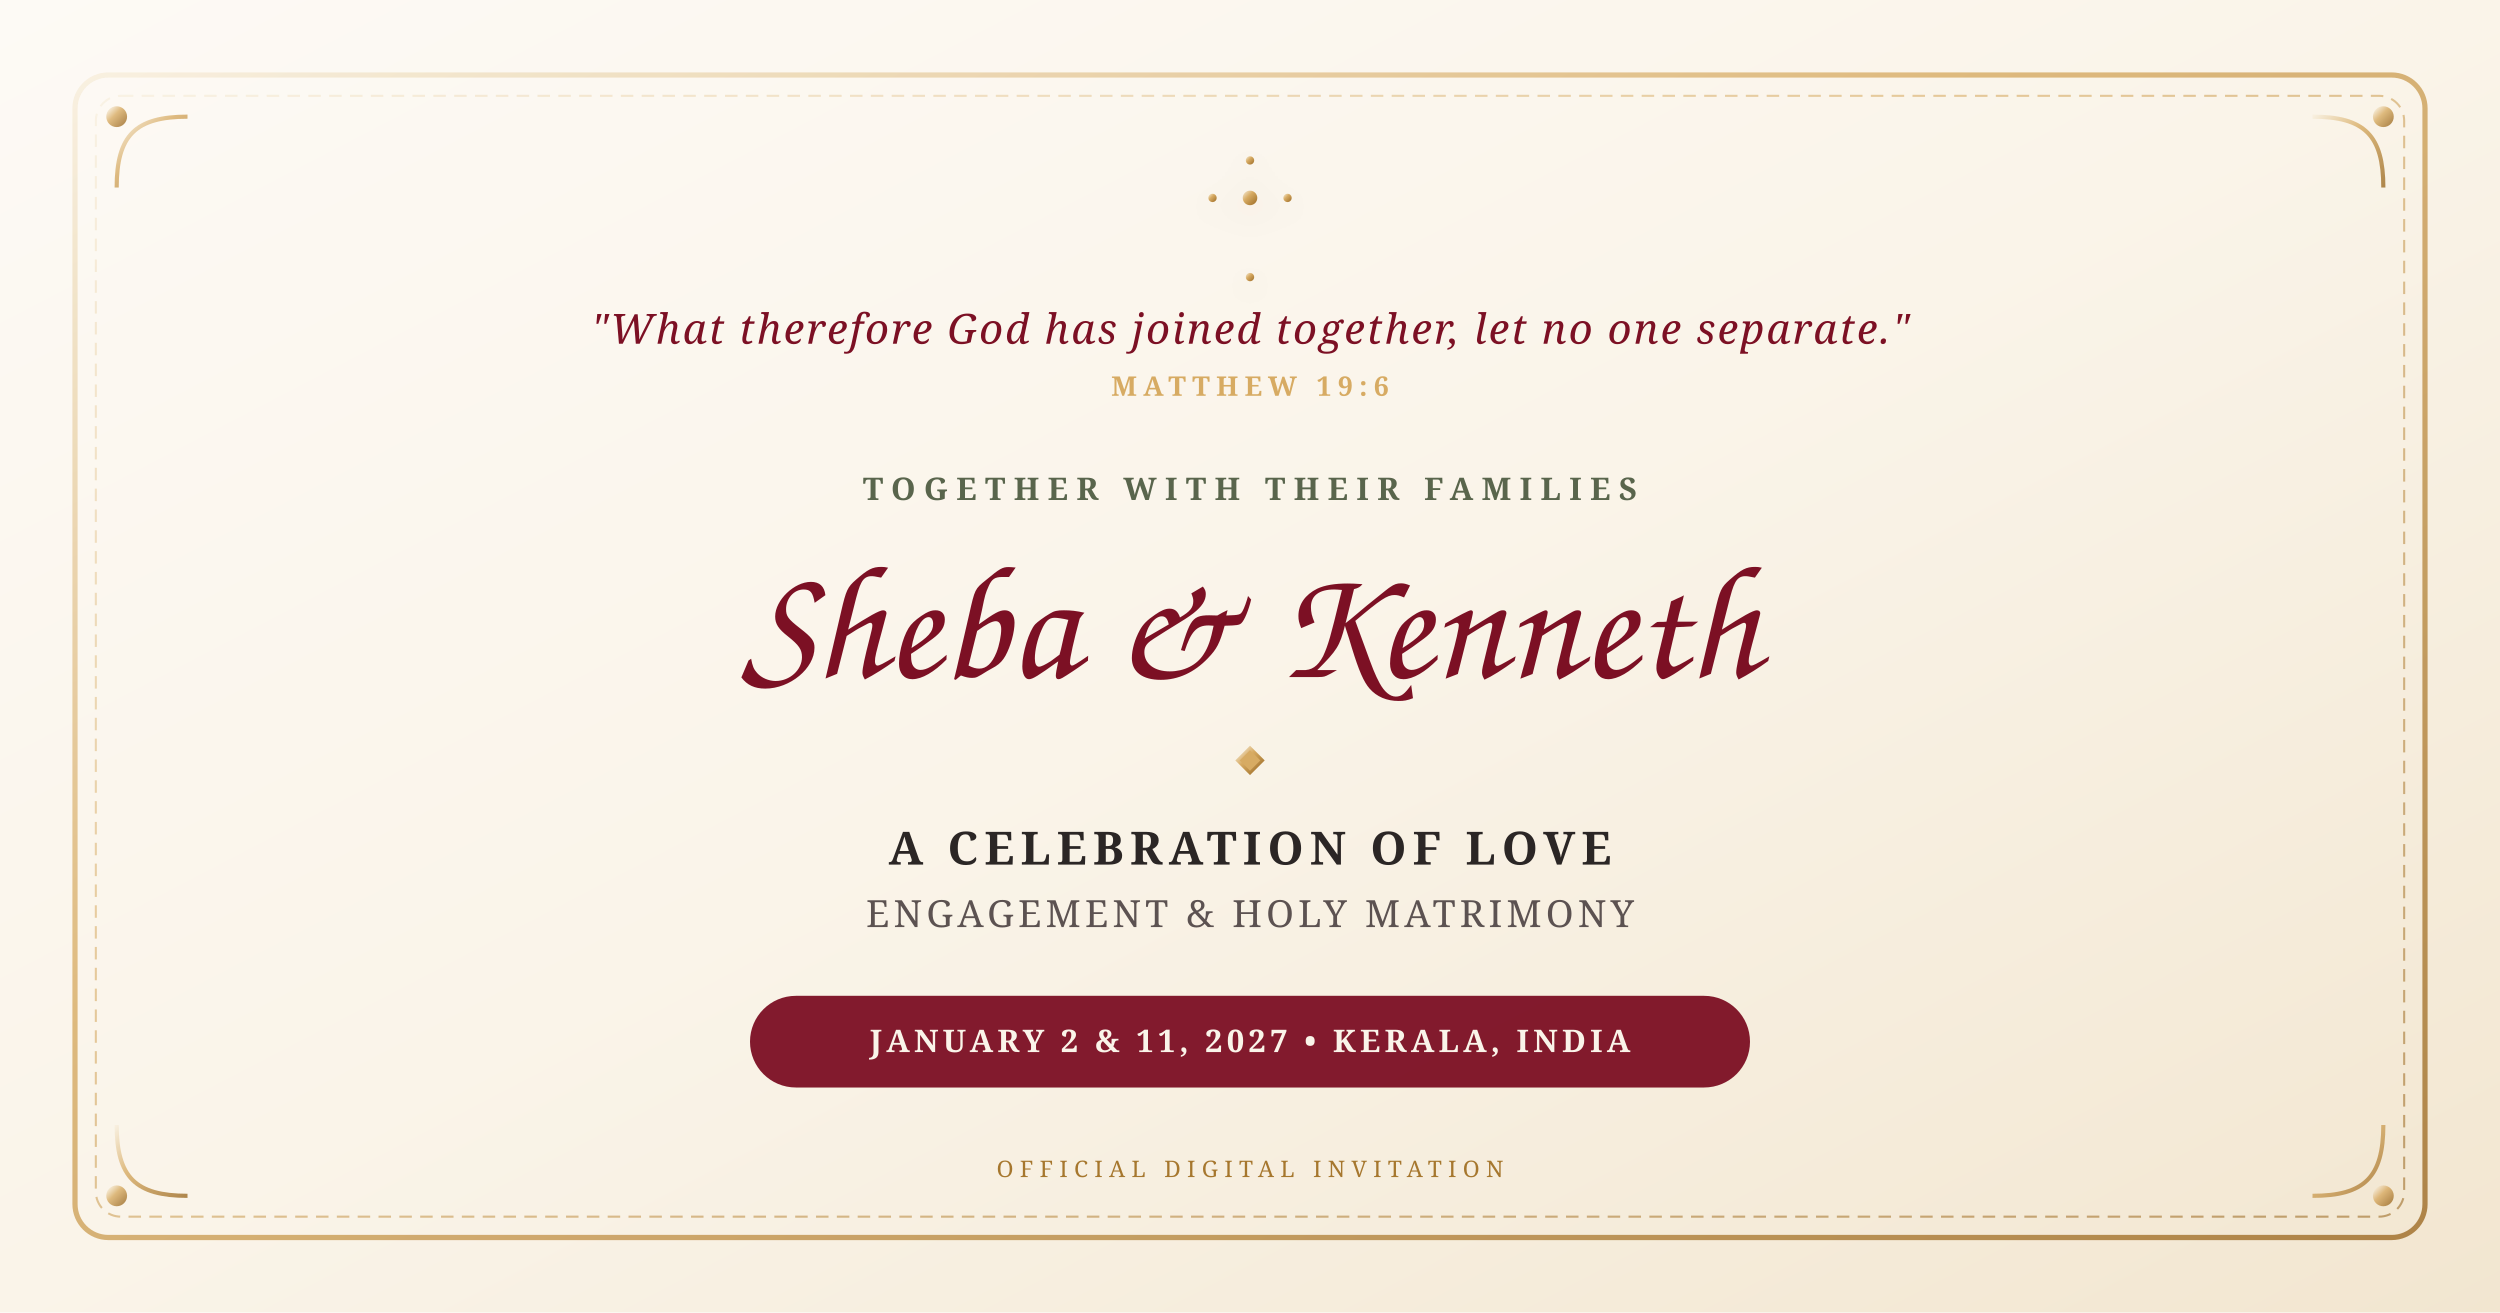
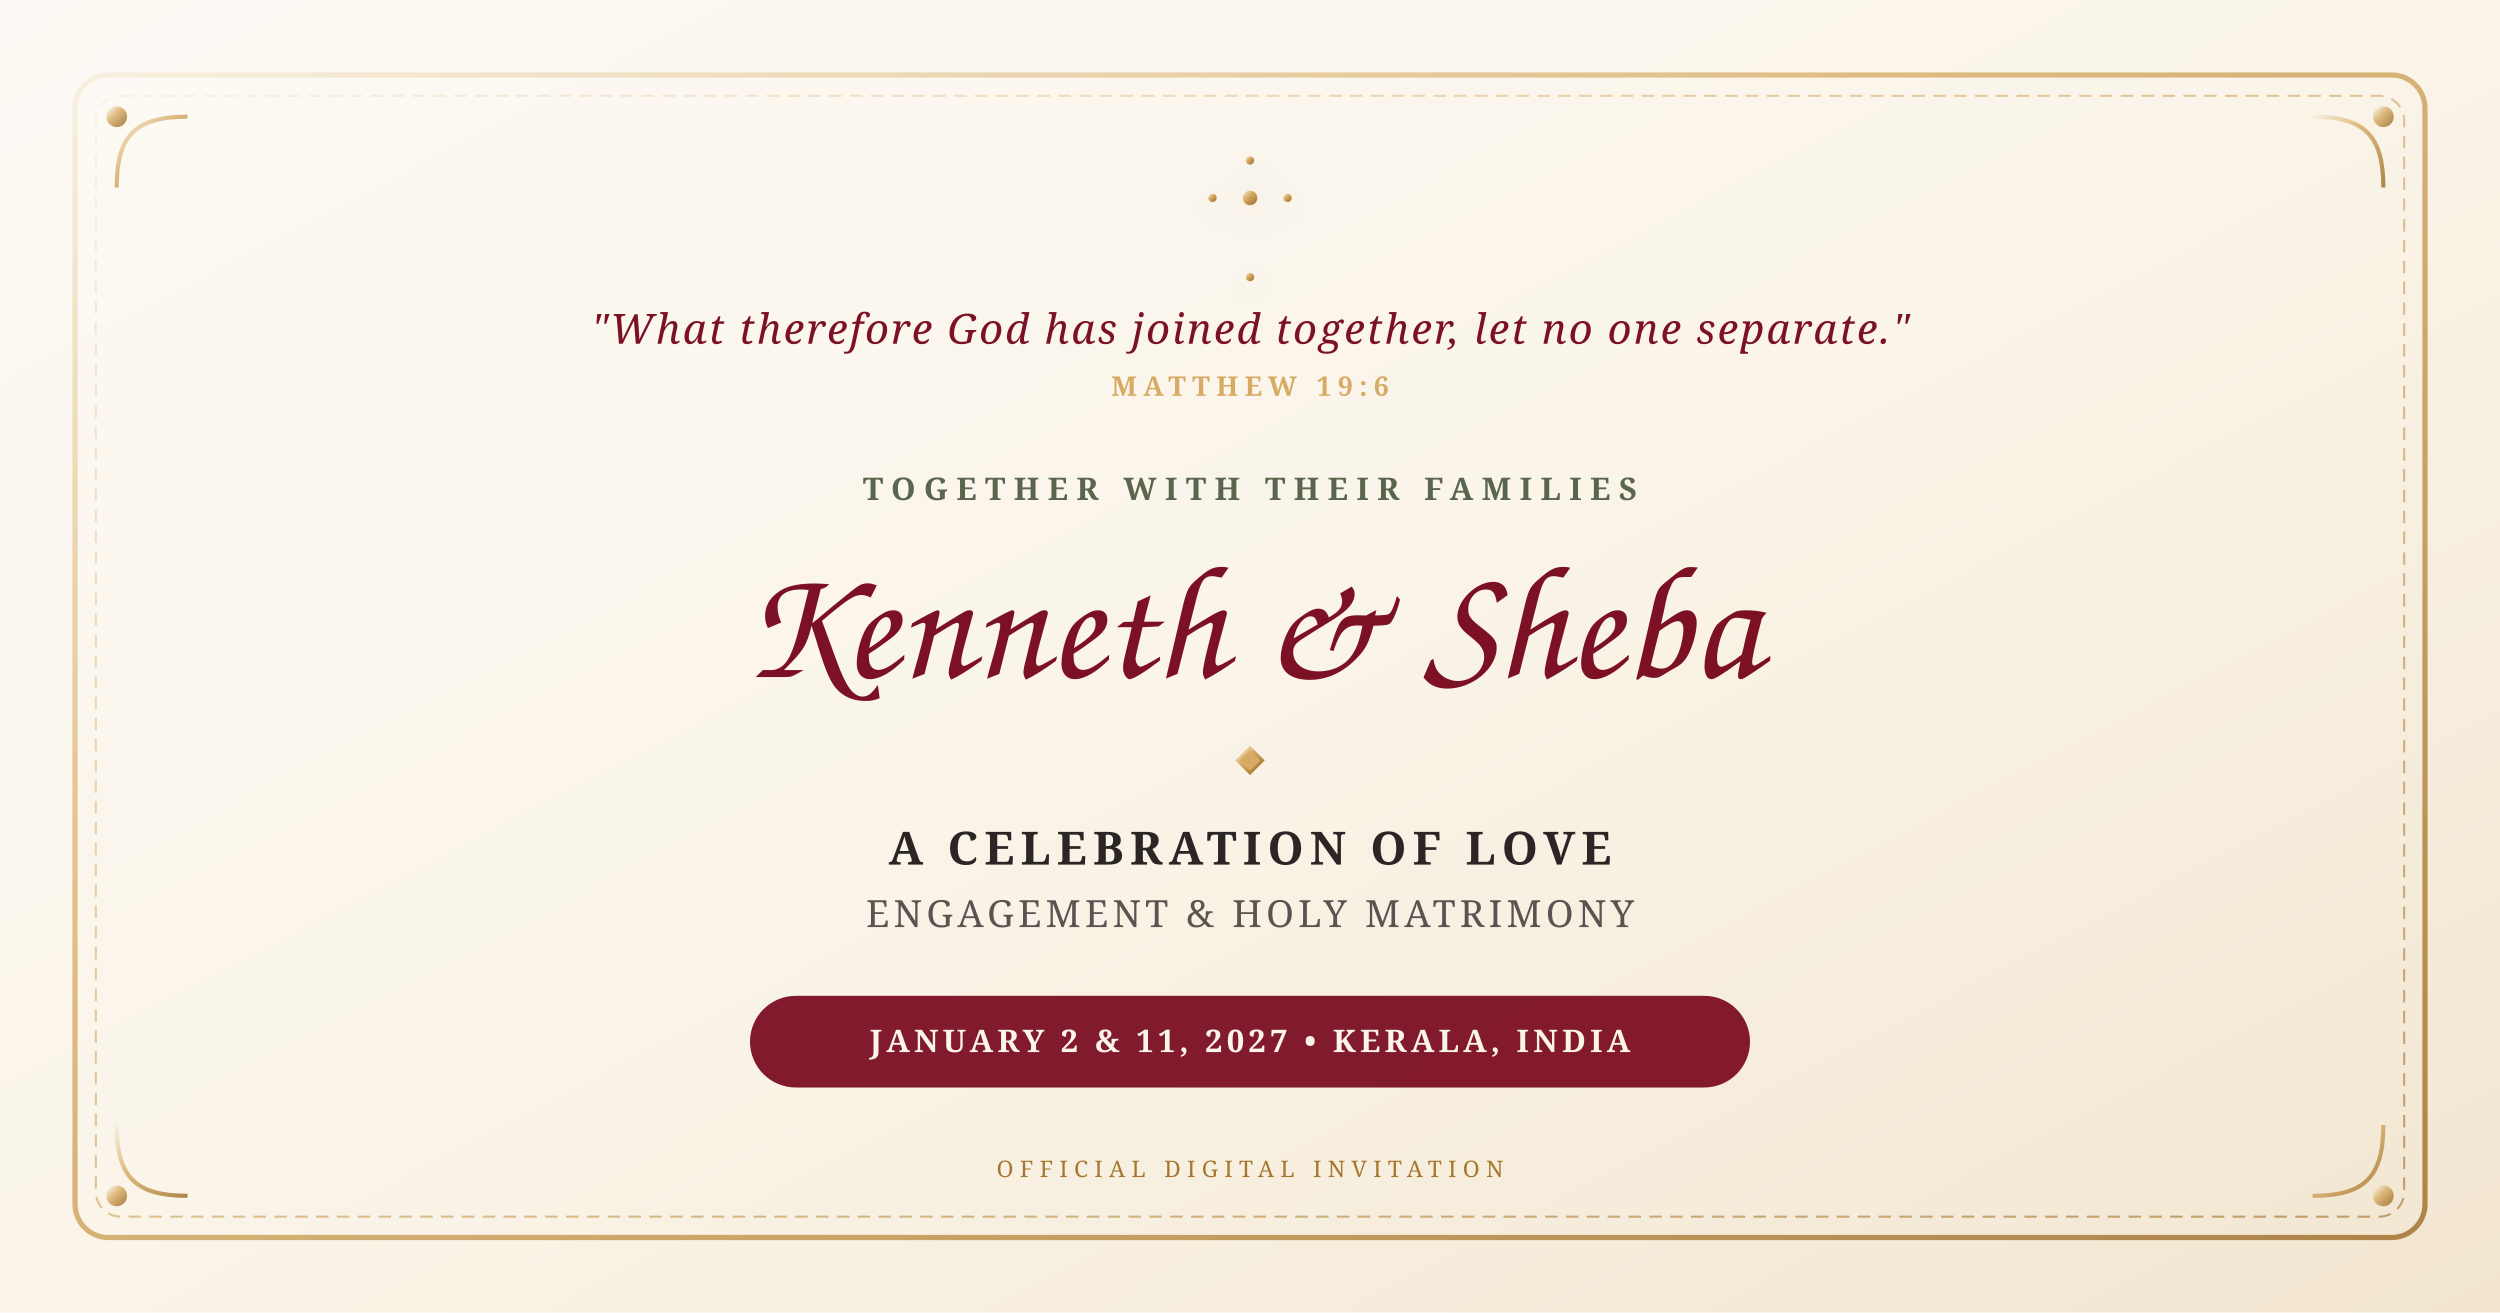
<svg xmlns="http://www.w3.org/2000/svg" viewBox="0 0 1200 630" width="1200" height="630">
  <defs>
    <linearGradient id="bg" x1="0%" y1="0%" x2="100%" y2="100%">
      <stop offset="0%" stop-color="#FDFAF5" />
      <stop offset="50%" stop-color="#FAF4E9" />
      <stop offset="100%" stop-color="#F2E6D0" />
    </linearGradient>
    <linearGradient id="gold" x1="0%" y1="0%" x2="100%" y2="100%">
      <stop offset="0%" stop-color="#F7EEDC" />
      <stop offset="40%" stop-color="#D7AB63" />
      <stop offset="100%" stop-color="#9C6B25" />
    </linearGradient>
    <radialGradient id="burgundyGrad" cx="50%" cy="50%" r="50%">
      <stop offset="0%" stop-color="#A71D36" />
      <stop offset="100%" stop-color="#7C1024" />
    </radialGradient>
    <filter id="shadow" x="-20%" y="-20%" width="140%" height="140%">
      <feDropShadow dx="0" dy="4" stdDeviation="8" flood-color="#7C1024" flood-opacity="0.12" />
    </filter>
  </defs>
  <rect width="1200" height="630" fill="url(#bg)" />
  <rect x="36" y="36" width="1128" height="558" rx="16" fill="none" stroke="url(#gold)" stroke-width="2.5" opacity="0.8" />
  <rect x="46" y="46" width="1108" height="538" rx="12" fill="none" stroke="url(#gold)" stroke-width="1" stroke-dasharray="6,4" opacity="0.6" />
  <g stroke="url(#gold)" stroke-width="2" fill="none" opacity="0.8">
    <path d="M56 90 C 56 65, 65 56, 90 56" />
    <circle cx="56" cy="56" r="4" fill="url(#gold)" />
    <path d="M1144 90 C 1144 65, 1135 56, 1110 56" />
    <circle cx="1144" cy="56" r="4" fill="url(#gold)" />
    <path d="M56 540 C 56 565, 65 574, 90 574" />
    <circle cx="56" cy="574" r="4" fill="url(#gold)" />
    <path d="M1144 540 C 1144 565, 1135 574, 1110 574" />
    <circle cx="1144" cy="574" r="4" fill="url(#gold)" />
  </g>
  <g transform="translate(600, 105)" filter="url(#shadow)">
    <line x1="0" y1="-28" x2="0" y2="28" stroke="url(#gold)" stroke-width="3.5" stroke-linecap="round" />
    <line x1="-18" y1="-10" x2="18" y2="-10" stroke="url(#gold)" stroke-width="3.5" stroke-linecap="round" />
    <circle cx="0" cy="-10" r="3.5" fill="url(#gold)" />
    <circle cx="0" cy="-28" r="2" fill="url(#gold)" />
    <circle cx="0" cy="28" r="2" fill="url(#gold)" />
    <circle cx="-18" cy="-10" r="2" fill="url(#gold)" />
    <circle cx="18" cy="-10" r="2" fill="url(#gold)" />
  </g>
  <text x="600" y="165" font-family="'Cormorant Garamond', Georgia, serif" font-size="20" font-style="italic" fill="#7C1024" text-anchor="middle" letter-spacing="1">
    "What therefore God has joined together, let no one separate."
  </text>
  <text x="600" y="190" font-family="'Cinzel', serif" font-size="13" font-weight="600" fill="#D7AB63" text-anchor="middle" letter-spacing="3">
    MATTHEW 19:6
  </text>
  <text x="600" y="240" font-family="'Cinzel', serif" font-size="15" font-weight="600" fill="#59654C" text-anchor="middle" letter-spacing="4">
    TOGETHER WITH THEIR FAMILIES
  </text>
  <text x="600" y="325" font-family="'Alex Brush', cursive, serif" font-size="78" fill="#7C1024" text-anchor="middle">
-     Sheba &amp; Kenneth
+     Kenneth &amp; Sheba
  </text>
  <g transform="translate(600, 365)" stroke="url(#gold)" stroke-width="1.5">
    <line x1="-160" y1="0" x2="-25" y2="0" />
    <polygon points="0,-6 6,0 0,6 -6,0" fill="#D7AB63" />
    <line x1="25" y1="0" x2="160" y2="0" />
  </g>
  <text x="600" y="415" font-family="'Cinzel', serif" font-size="22" font-weight="600" fill="#2B2625" text-anchor="middle" letter-spacing="3">
    A CELEBRATION OF LOVE
  </text>
  <text x="600" y="445" font-family="'Cormorant Garamond', serif" font-size="18" fill="#5C5251" text-anchor="middle" letter-spacing="2">
    ENGAGEMENT &amp; HOLY MATRIMONY
  </text>
  <g transform="translate(600, 500)">
    <rect x="-240" y="-22" width="480" height="44" rx="22" fill="#7C1024" opacity="0.95" />
    <text x="0" y="5" font-family="'Cinzel', serif" font-size="15" font-weight="600" fill="#FAF4E9" text-anchor="middle" letter-spacing="2">
      JANUARY 2 &amp; 11, 2027 • KERALA, INDIA
    </text>
  </g>
  <text x="600" y="565" font-family="'Cinzel', serif" font-size="11" fill="#A6772E" text-anchor="middle" letter-spacing="3">
    OFFICIAL DIGITAL INVITATION
  </text>
</svg>
